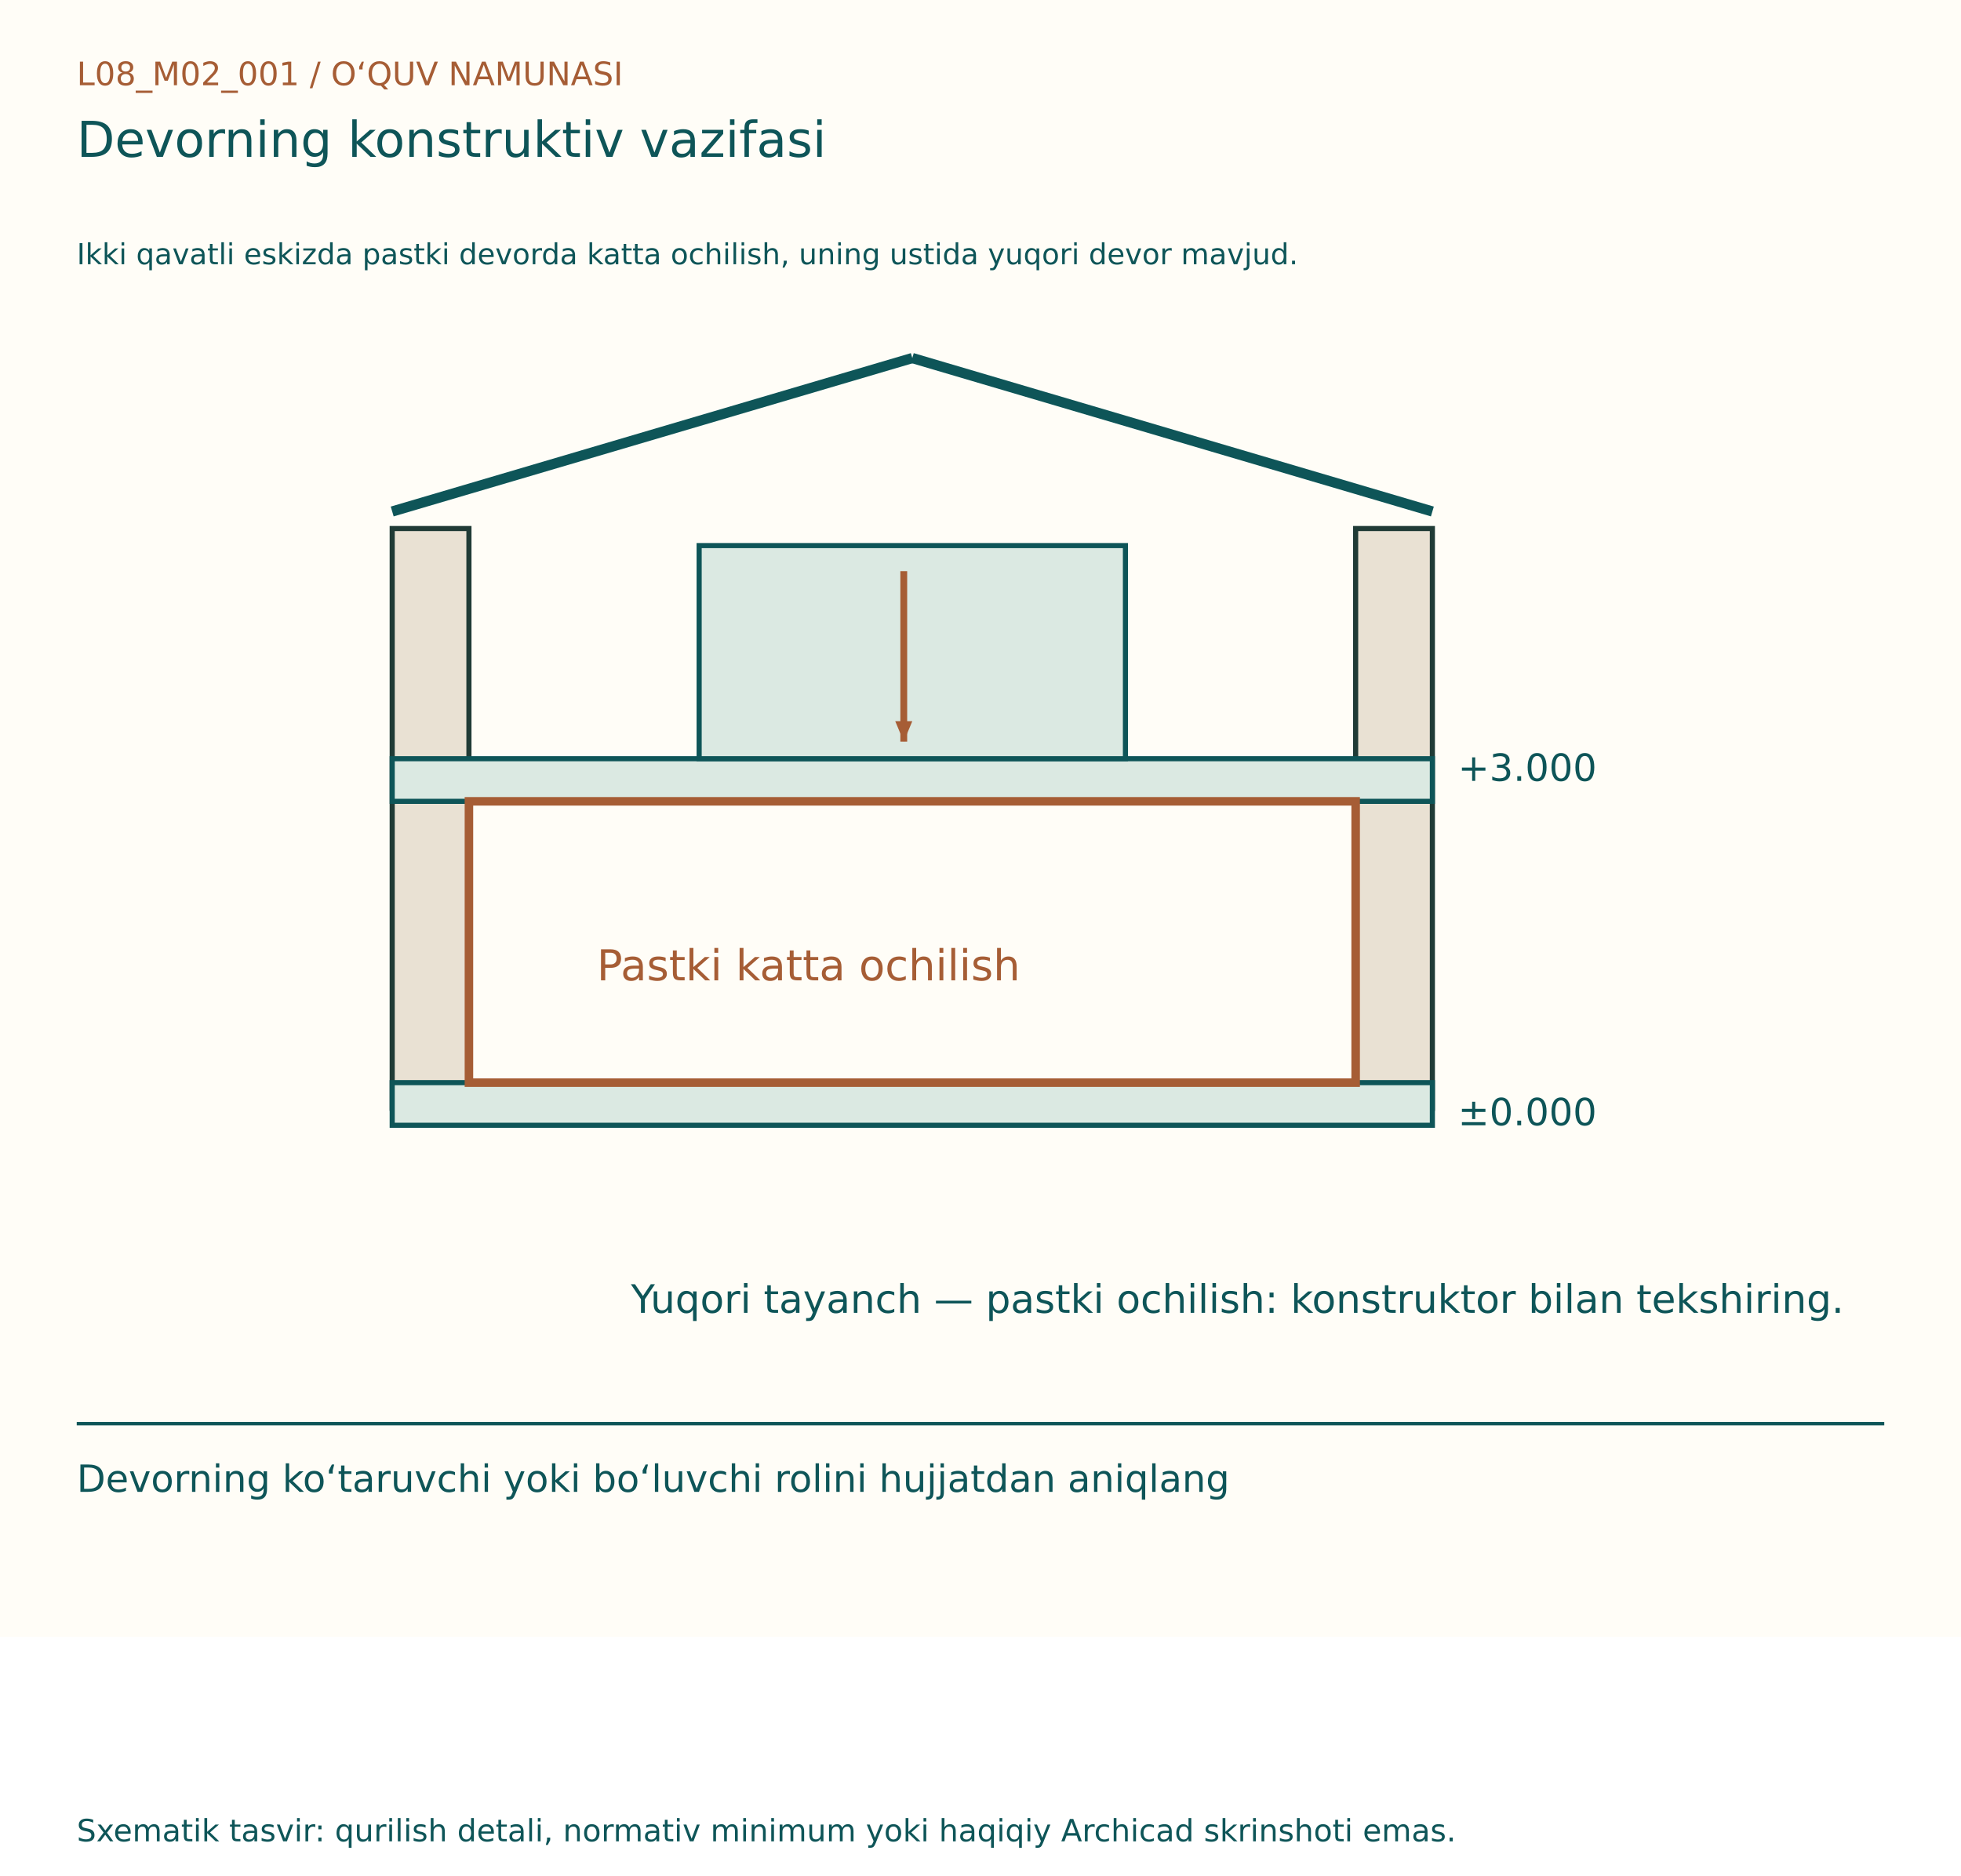
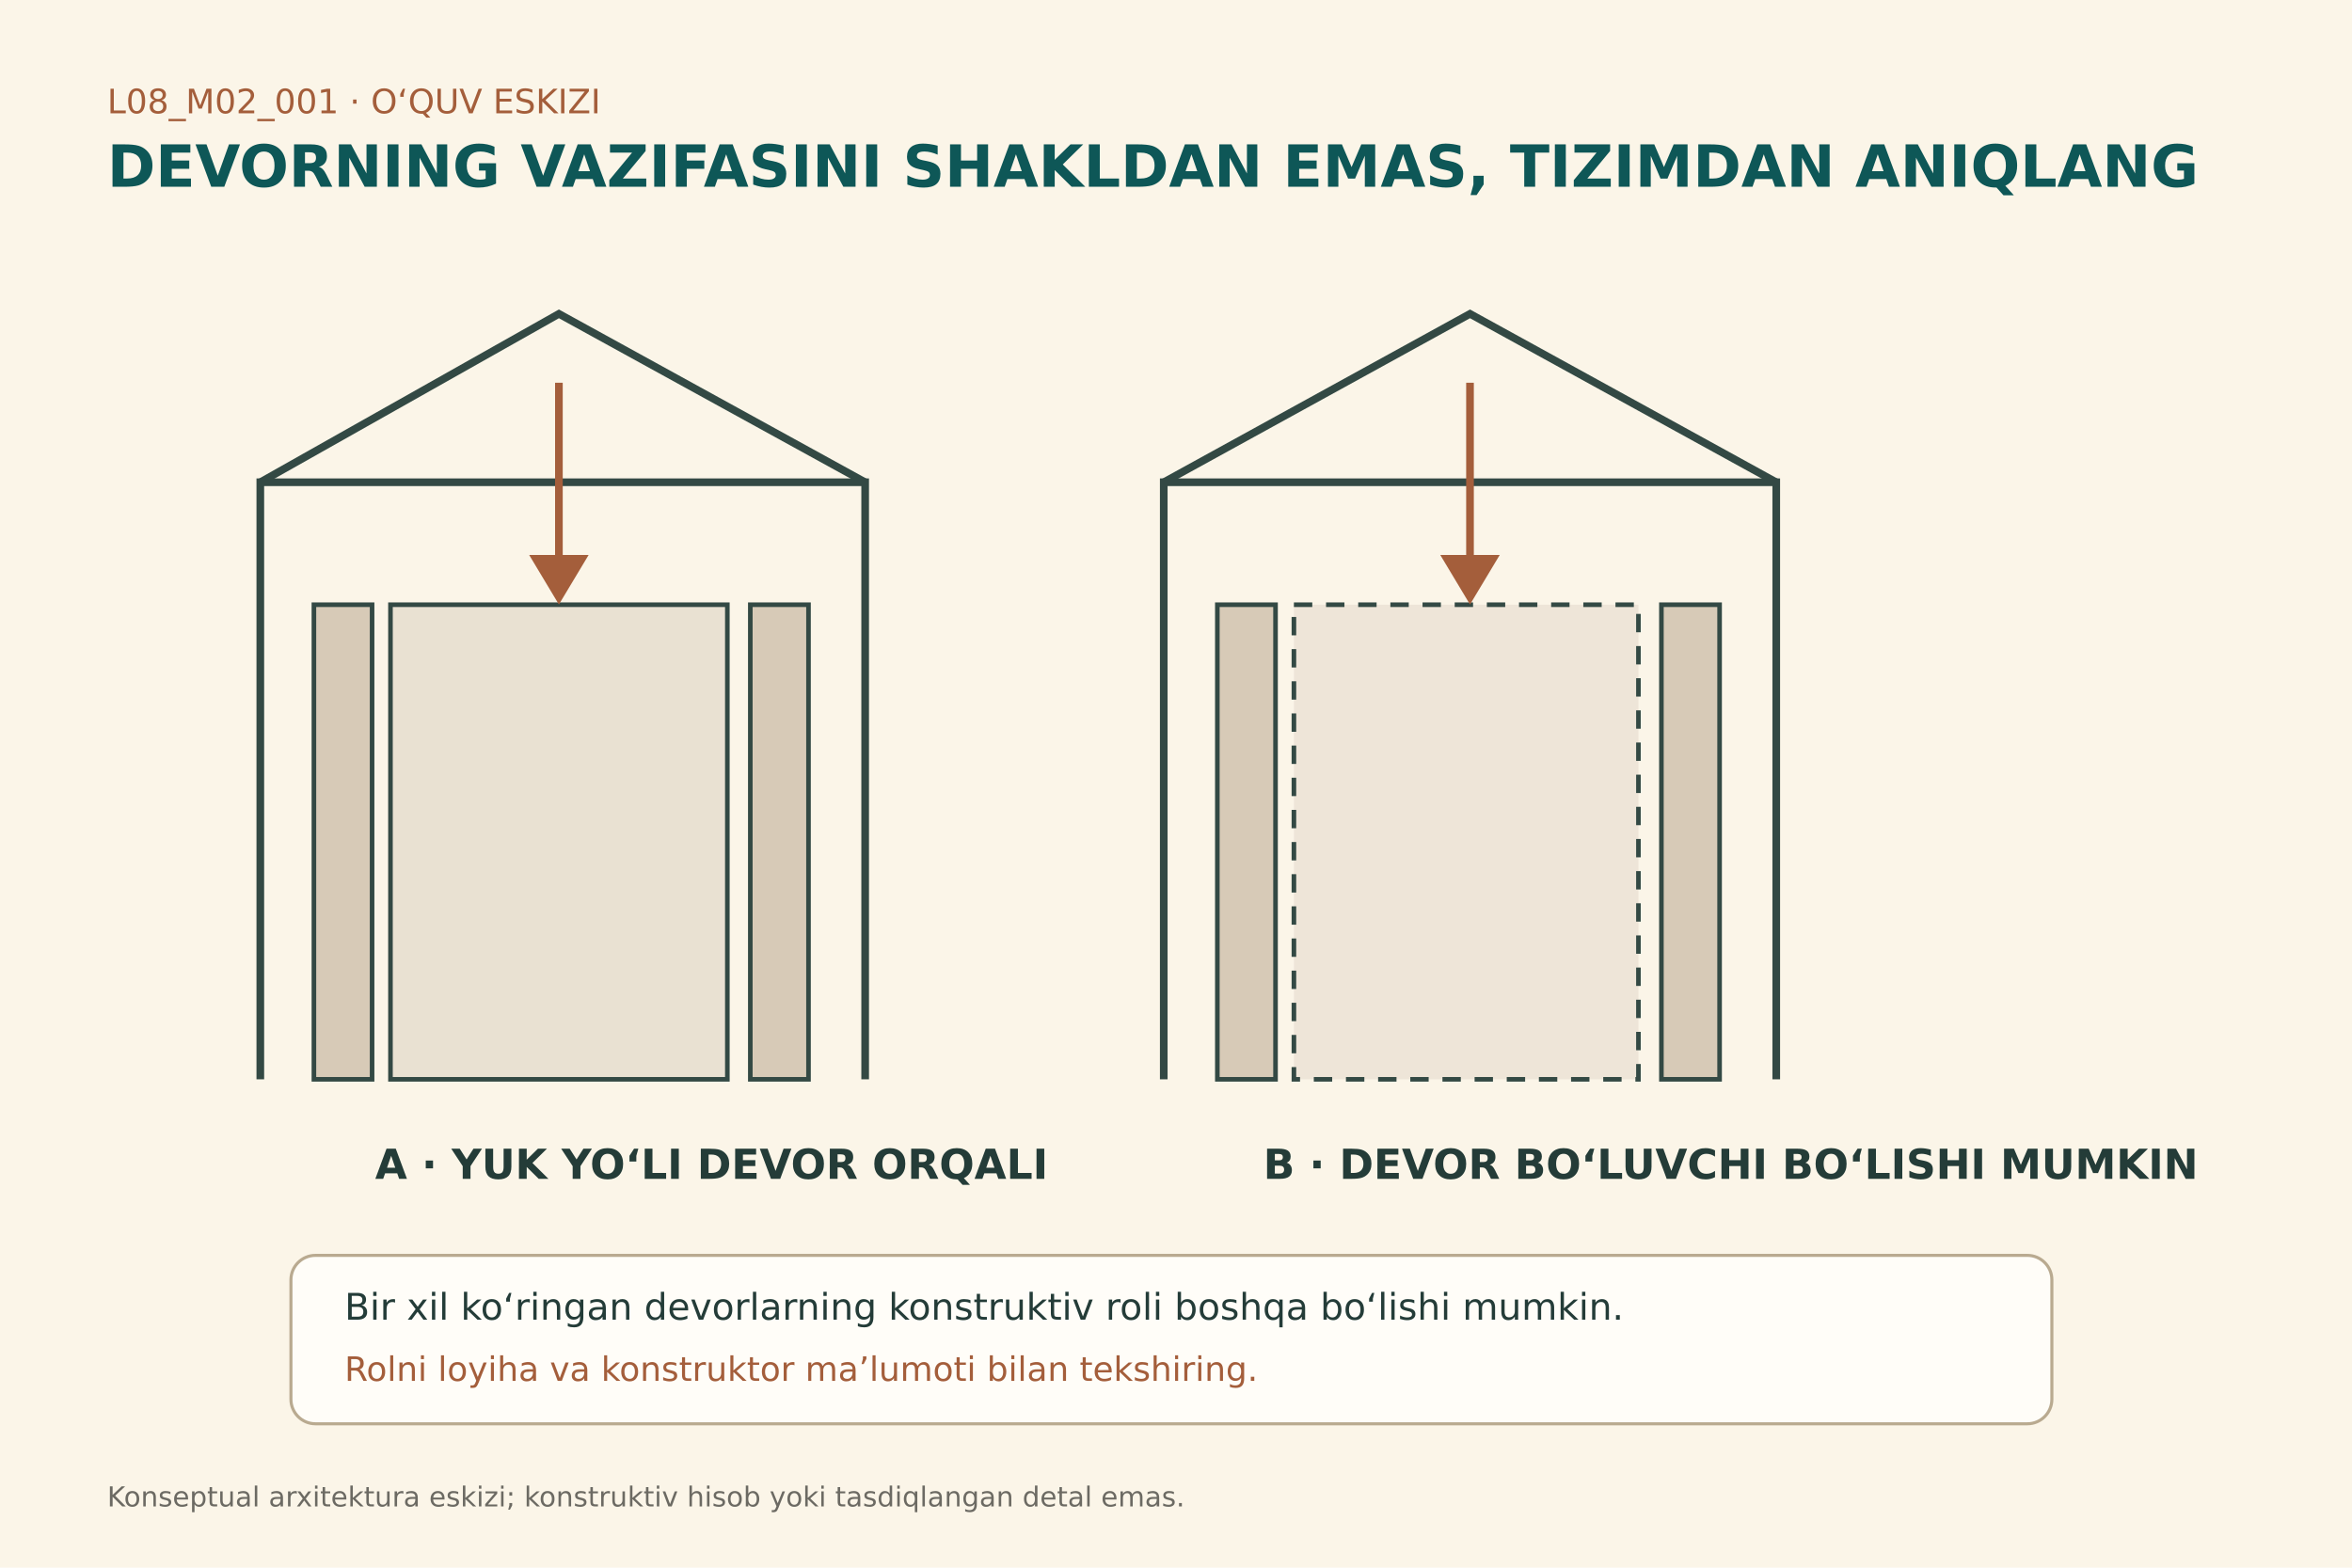
- <svg xmlns="http://www.w3.org/2000/svg" width="1150" height="1100" viewBox="0 0 1150 1100">
-   <rect width="1150" height="960" fill="#FFFDF7" />
-   <g font-family="DejaVu Sans, Segoe UI, sans-serif">
-     <text x="45" y="50" font-size="19" fill="#A65D35">L08_M02_001  /  O‘QUV NAMUNASI</text>
-     <text x="45" y="92" font-size="29" fill="#0E5558">Devorning konstruktiv vazifasi</text>
-     <text x="45" y="155" font-size="17" fill="#0E5558">Ikki qavatli eskizda pastki devorda katta ochilish, uning ustida yuqori devor mavjud.</text>
-     <g transform="translate(0,80)">
-       <rect x="230" y="230" width="45" height="340" fill="#E9E1D3" stroke="#203B36" stroke-width="3" />
-       <rect x="795" y="230" width="45" height="340" fill="#E9E1D3" stroke="#203B36" stroke-width="3" />
-       <rect x="230" y="365" width="610" height="25" fill="#DBE9E2" stroke="#0E5558" stroke-width="3" />
-       <rect x="230" y="555" width="610" height="25" fill="#DBE9E2" stroke="#0E5558" stroke-width="3" />
-       <line x1="230" y1="220" x2="535" y2="130" stroke="#0E5558" stroke-width="6" />
-       <line x1="535" y1="130" x2="840" y2="220" stroke="#0E5558" stroke-width="6" />
-       <text x="855" y="378" font-size="22" fill="#0E5558">+3.000</text>
-       <text x="855" y="580" font-size="22" fill="#0E5558">±0.000</text>
-       <rect x="410" y="240" width="250" height="125" fill="#DBE9E2" stroke="#0E5558" stroke-width="3" />
-       <line x1="530" y1="255" x2="530" y2="355" stroke="#A65D35" stroke-width="4" />
-       <path d="M530, 355 l-12,-5 l0,10 Z" fill="#A65D35" transform="rotate(90.0 530 355)" />
-       <text x="350" y="495" font-size="25" fill="#A65D35">Pastki katta ochilish</text>
-       <rect x="275" y="390" width="520" height="165" fill="none" stroke="#A65D35" stroke-width="5" />
-       <text x="370" y="690" font-size="23" fill="#0E5558">Yuqori tayanch — pastki ochilish: konstruktor bilan tekshiring.</text>
+ <svg xmlns="http://www.w3.org/2000/svg" width="1536" height="1024" viewBox="0 0 1536 1024">
+   <rect width="1536" height="1024" fill="#fbf5e8" />
+   <g font-family="DejaVu Sans,Segoe UI,sans-serif" fill="#243c38">
+     <text x="70" y="74" font-size="22" fill="#a45e3b">L08_M02_001 · O‘QUV ESKIZI</text>
+     <text x="70" y="122" font-size="38" font-weight="700" fill="#0e5757">DEVORNING VAZIFASINI SHAKLDAN EMAS, TIZIMDAN ANIQLANG</text>
+     <g stroke="#334944" stroke-width="5" fill="none">
+       <path d="M170 705 L170 315 L565 315 L565 705" />
+       <path d="M170 315 L365 205 L565 315" />
+       <path d="M760 705 L760 315 L1160 315 L1160 705" />
+       <path d="M760 315 L960 205 L1160 315" />
    </g>
-     <line x1="45" y1="835" x2="1105" y2="835" stroke="#0E5558" stroke-width="2" />
-     <text x="45" y="875" font-size="22" fill="#0E5558">Devorning ko‘taruvchi yoki bo‘luvchi rolini hujjatdan aniqlang</text>
-     <text x="45" y="1080" font-size="18" fill="#0E5558">Sxematik tasvir: qurilish detali, normativ minimum yoki haqiqiy Archicad skrinshoti emas.</text>
+     <g fill="#d7cab7" stroke="#334944" stroke-width="3">
+       <rect x="205" y="395" width="38" height="310" />
+       <rect x="490" y="395" width="38" height="310" />
+       <rect x="795" y="395" width="38" height="310" />
+       <rect x="1085" y="395" width="38" height="310" />
+     </g>
+     <rect x="255" y="395" width="220" height="310" fill="#e9e1d2" stroke="#334944" stroke-width="3" />
+     <rect x="845" y="395" width="225" height="310" fill="#eee5d8" stroke="#334944" stroke-width="3" stroke-dasharray="12 9" />
+     <g stroke="#a45e3b" stroke-width="5" fill="#a45e3b">
+       <line x1="365" y1="250" x2="365" y2="382" />
+       <path d="M350 365 L365 390 L380 365 Z" />
+       <line x1="960" y1="250" x2="960" y2="382" />
+       <path d="M945 365 L960 390 L975 365 Z" />
+     </g>
+     <text x="245" y="770" font-size="27" font-weight="700">A · YUK YO‘LI DEVOR ORQALI</text>
+     <text x="825" y="770" font-size="27" font-weight="700">B · DEVOR BO‘LUVCHI BO‘LISHI MUMKIN</text>
+     <rect x="190" y="820" width="1150" height="110" rx="16" fill="#fffdf8" stroke="#b9aa90" stroke-width="2" />
+     <text x="225" y="862" font-size="24">Bir xil ko‘ringan devorlarning konstruktiv roli boshqa bo‘lishi mumkin.</text>
+     <text x="225" y="902" font-size="22" fill="#a45e3b">Rolni loyiha va konstruktor ma’lumoti bilan tekshiring.</text>
+     <text x="70" y="984" font-size="18" fill="#6c6a63">Konseptual arxitektura eskizi; konstruktiv hisob yoki tasdiqlangan detal emas.</text>
  </g>
</svg>
